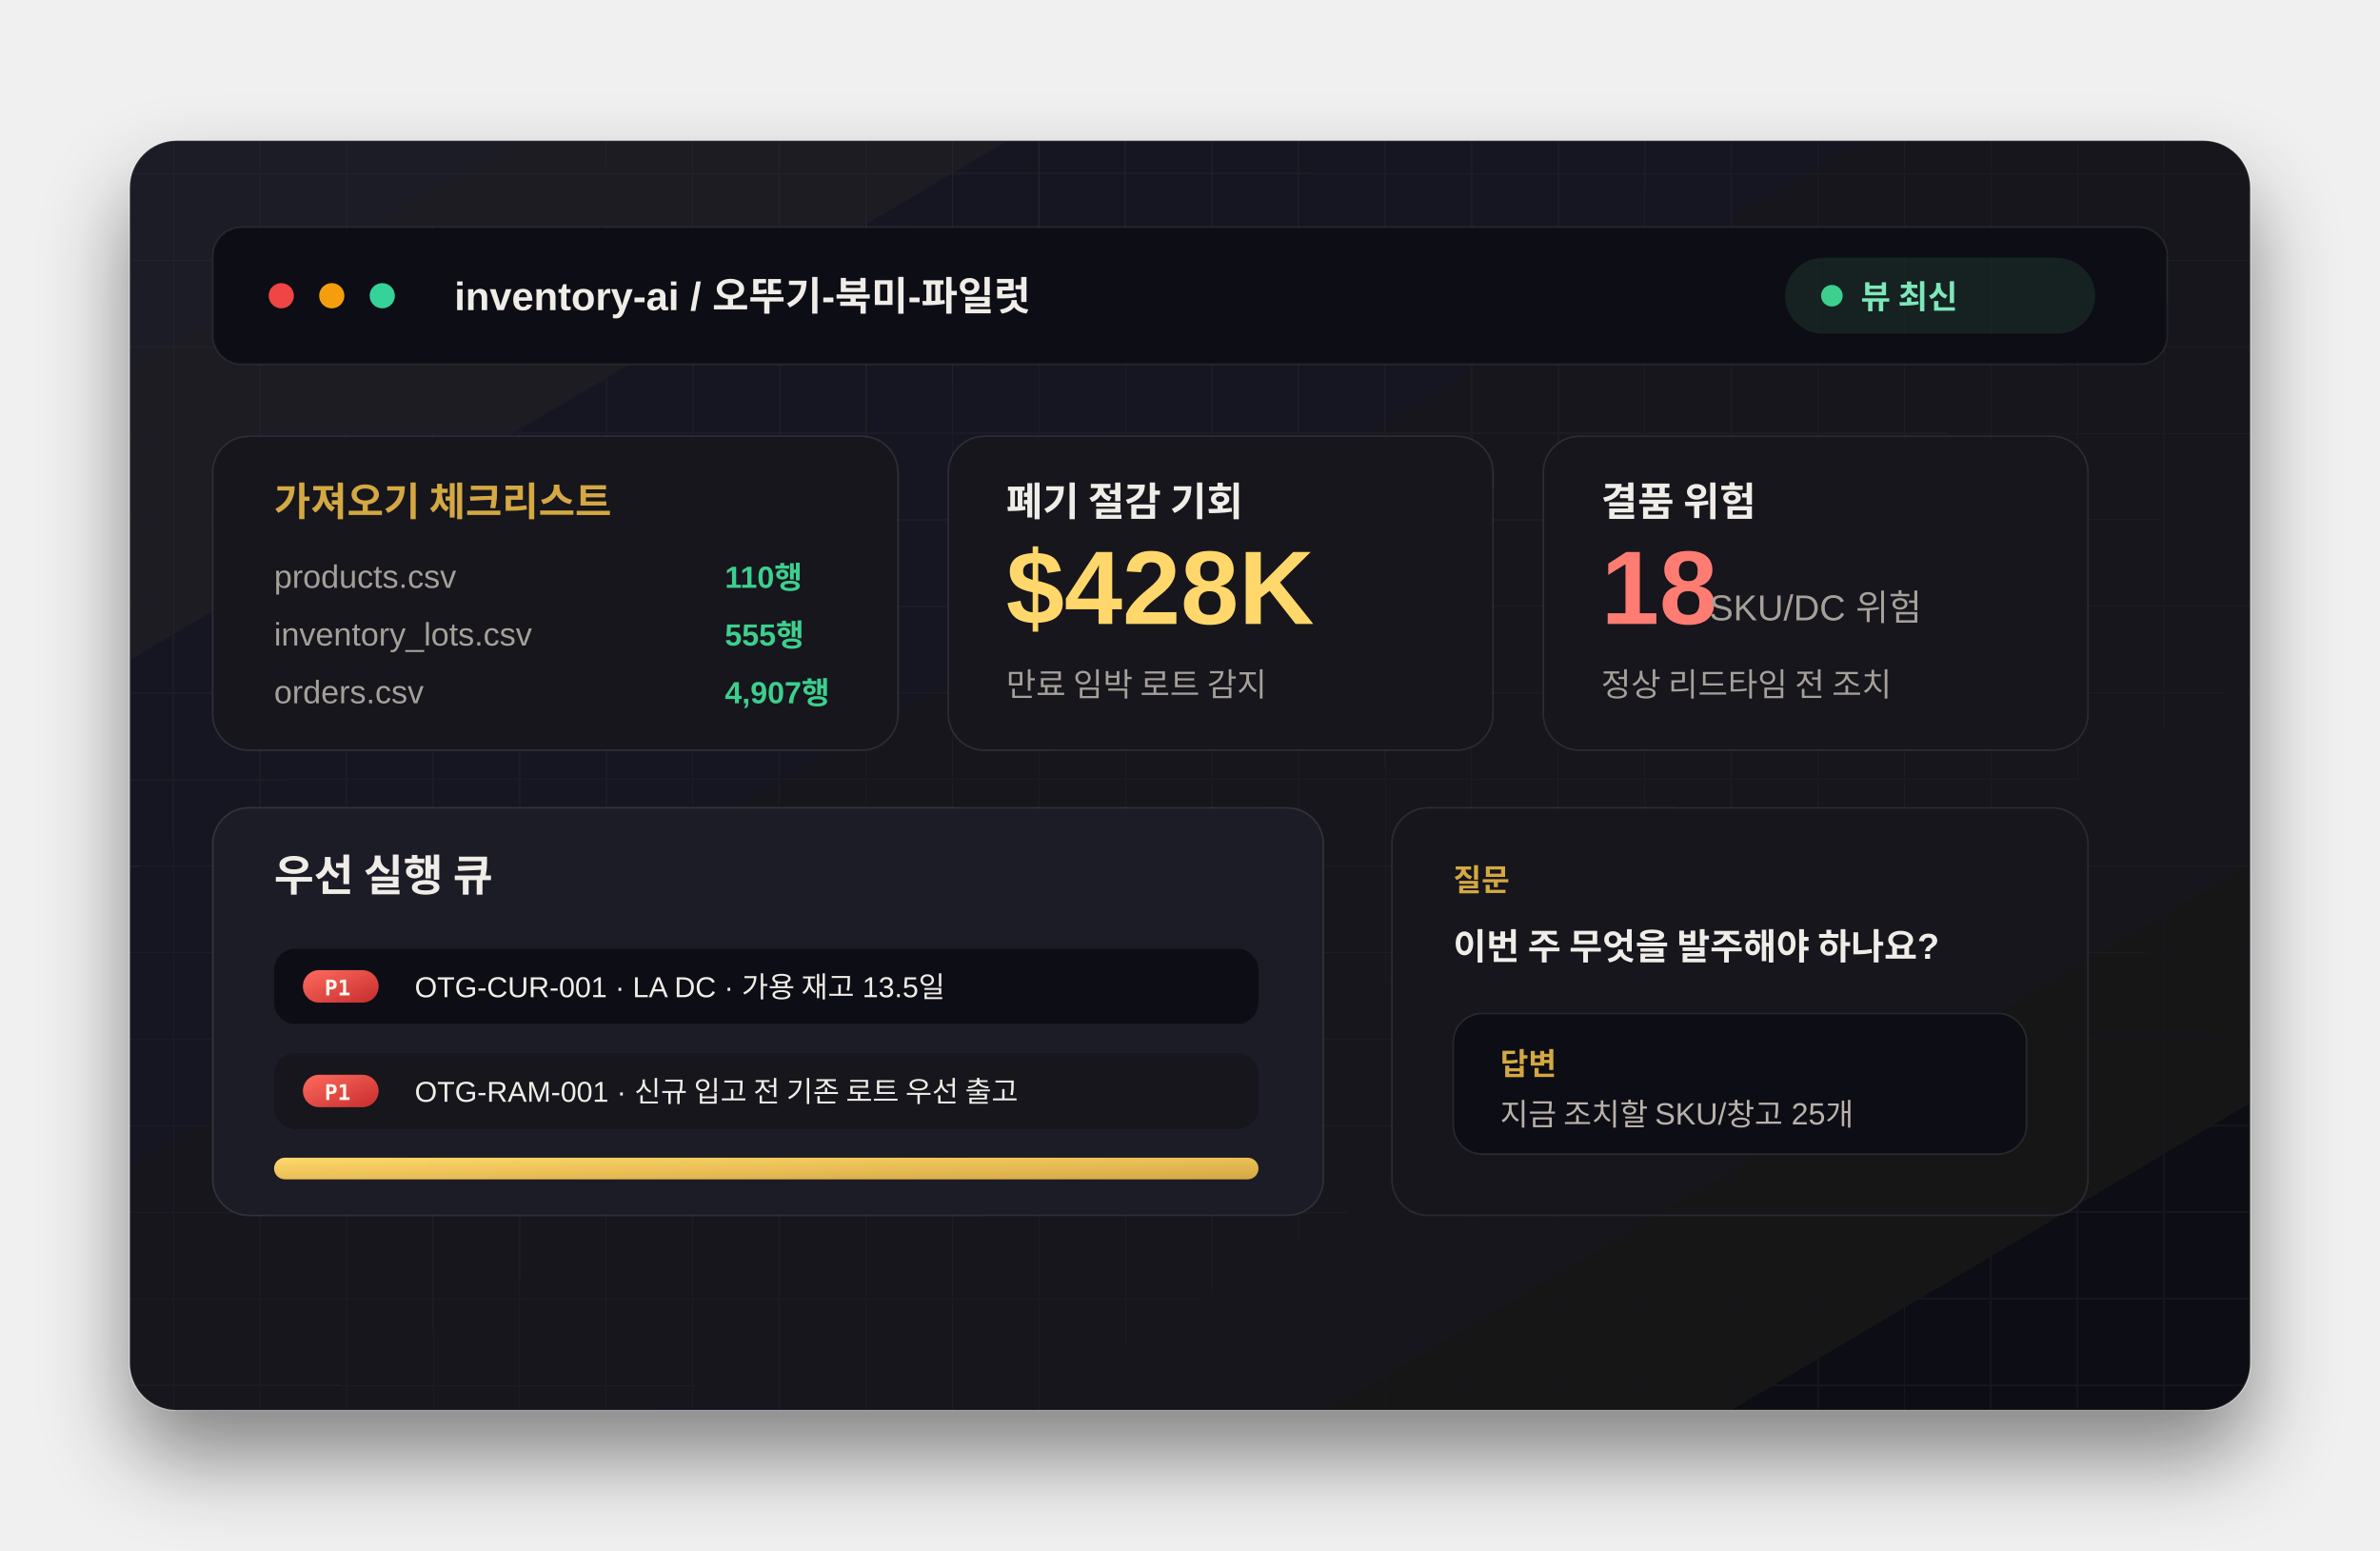
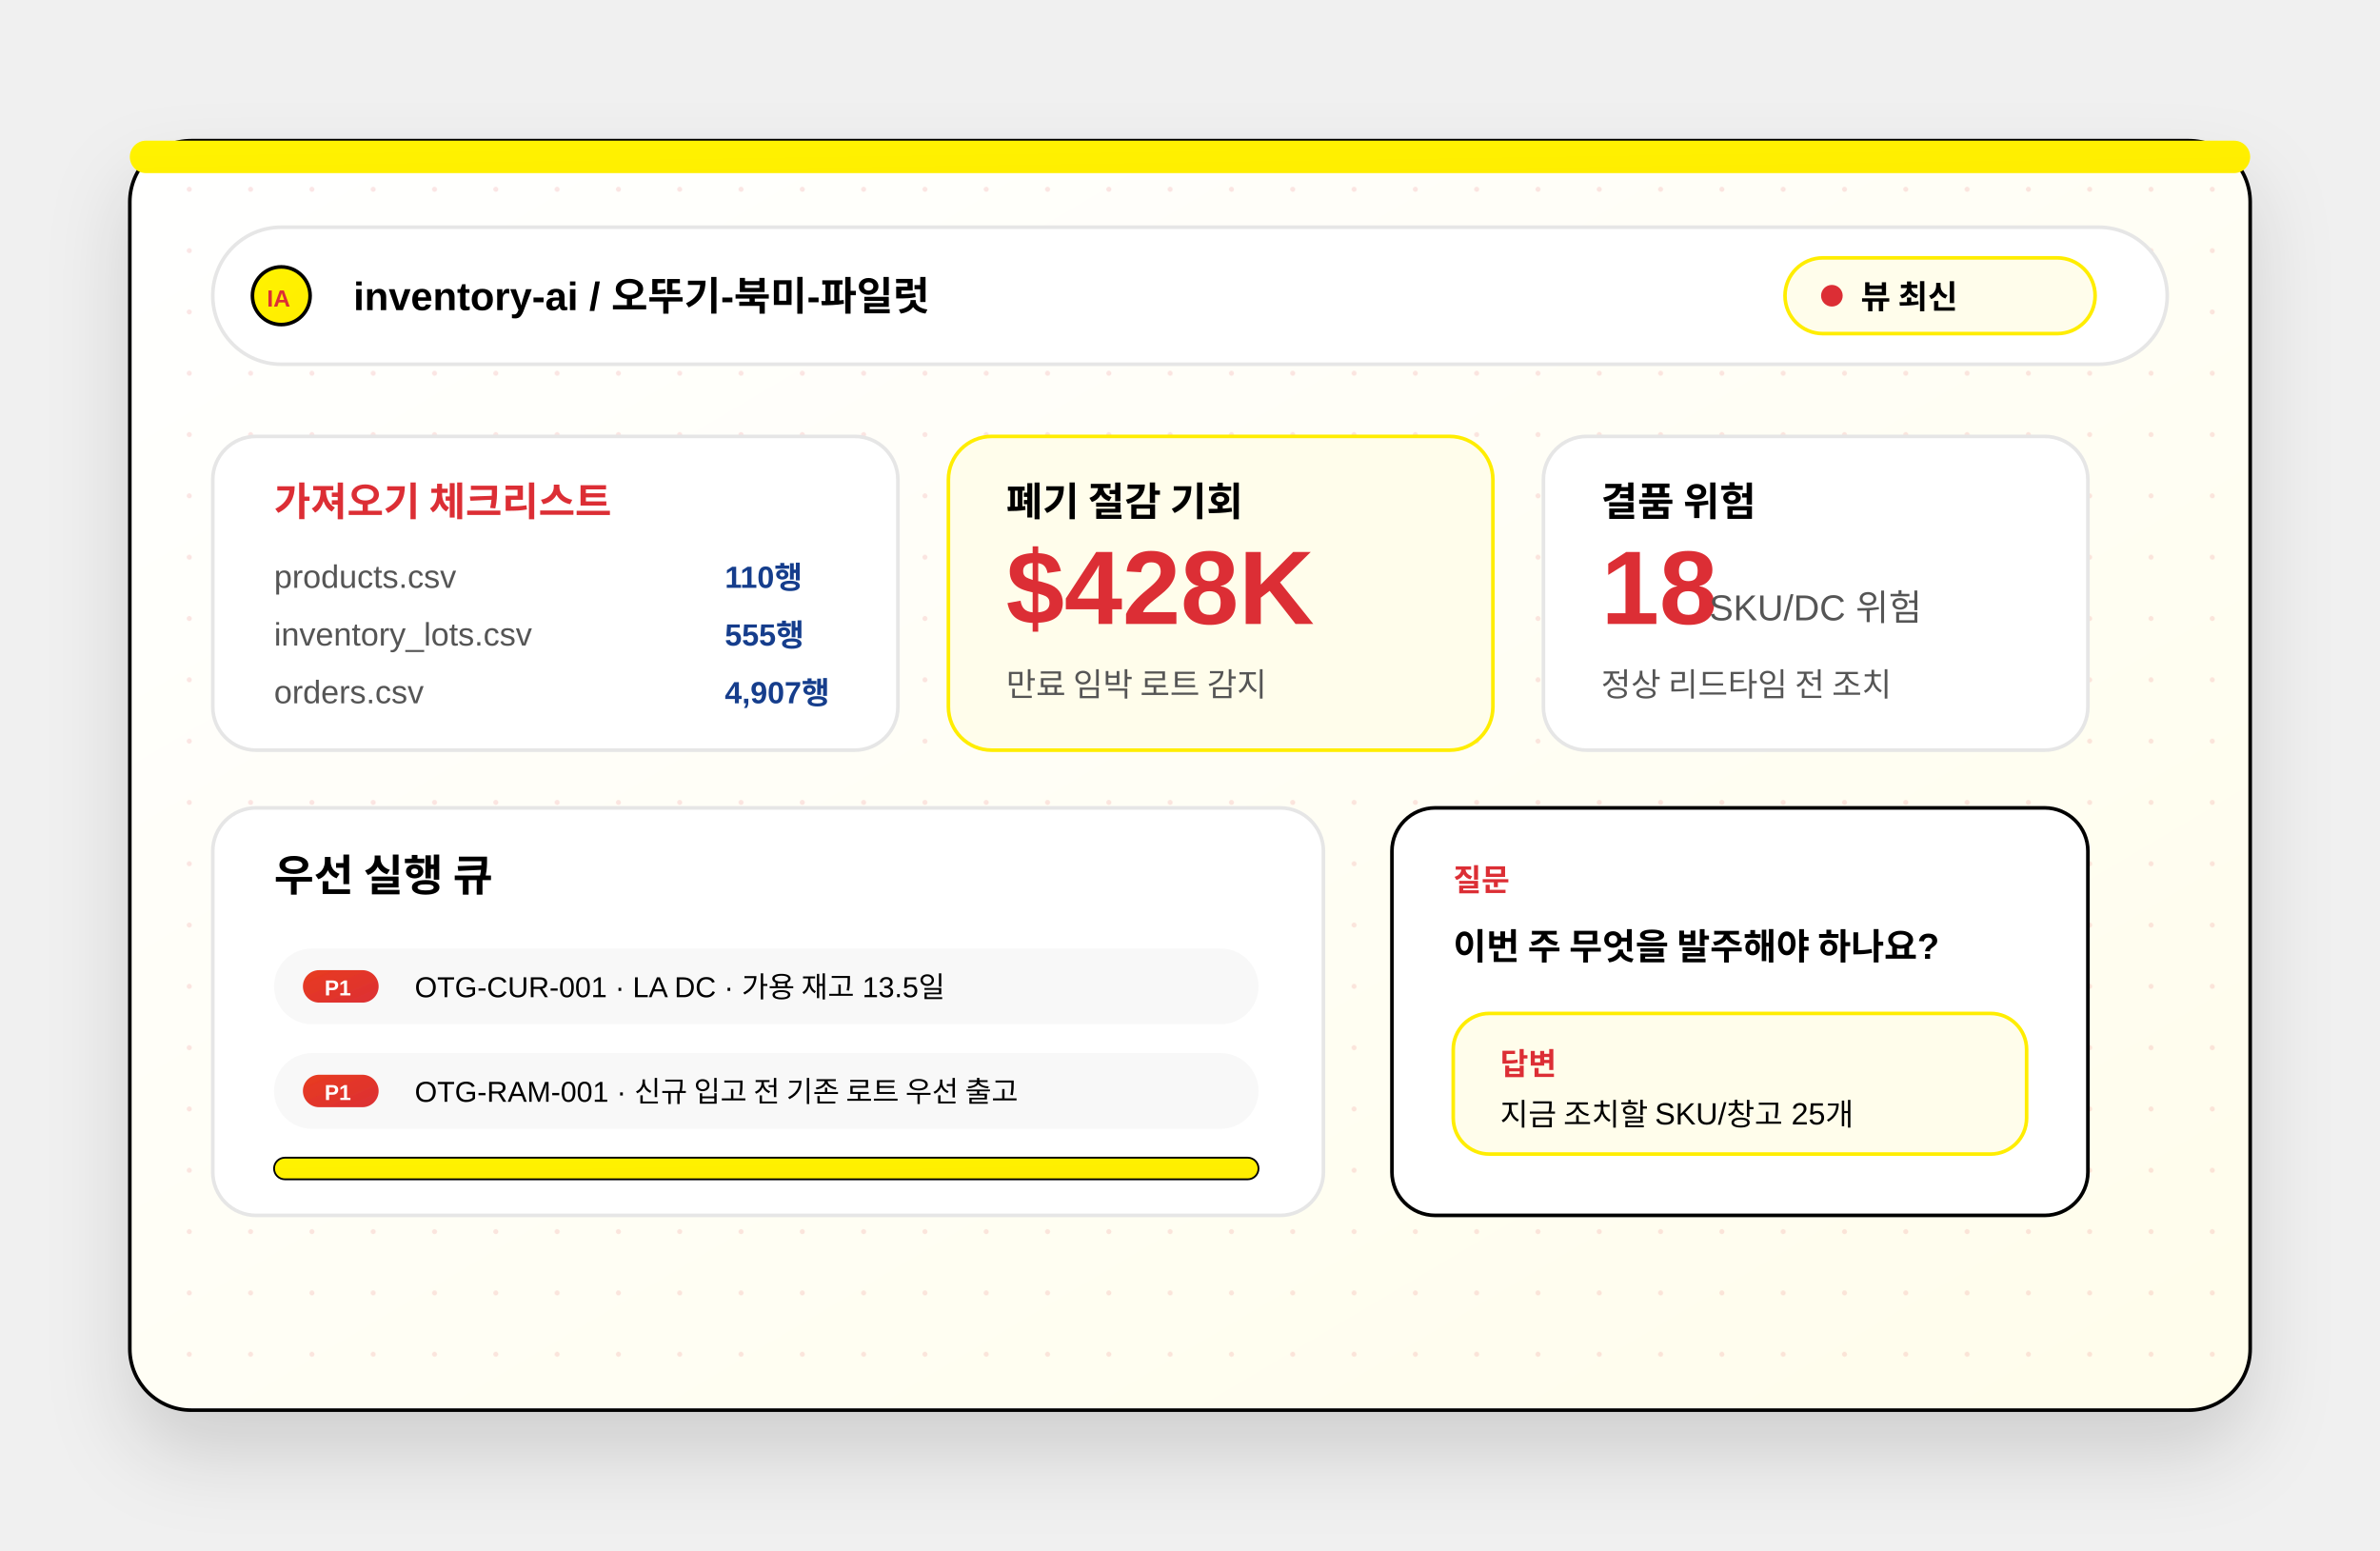
<svg xmlns="http://www.w3.org/2000/svg" width="1320" height="860" viewBox="0 0 1320 860" role="img" aria-labelledby="title desc">
  <defs>
-     <linearGradient id="panel" x1="0" y1="0" x2="1" y2="1">
-       <stop offset="0" stop-color="#1c1c26" />
-       <stop offset="1" stop-color="#101016" />
+     <linearGradient id="paper" x1="0" y1="0" x2="1" y2="1">
+       <stop offset="0" stop-color="#ffffff" />
+       <stop offset="1" stop-color="#fffdeb" />
    </linearGradient>
-     <linearGradient id="gold" x1="0" y1="0" x2="1" y2="1">
-       <stop offset="0" stop-color="#ffd76a" />
-       <stop offset="1" stop-color="#d4a843" />
+     <linearGradient id="yellow" x1="0" y1="0" x2="1" y2="1">
+       <stop offset="0" stop-color="#fff300" />
+       <stop offset="1" stop-color="#ffed00" />
    </linearGradient>
    <linearGradient id="red" x1="0" y1="0" x2="1" y2="1">
-       <stop offset="0" stop-color="#ff6b5f" />
-       <stop offset="1" stop-color="#c72c2c" />
+       <stop offset="0" stop-color="#e83c20" />
+       <stop offset="1" stop-color="#dc2f34" />
    </linearGradient>
    <filter id="shadow" x="-12%" y="-12%" width="124%" height="124%">
-       <feDropShadow dx="0" dy="26" stdDeviation="24" flood-color="#000000" flood-opacity="0.45" />
+       <feDropShadow dx="0" dy="24" stdDeviation="22" flood-color="#000000" flood-opacity="0.14" />
    </filter>
-     <pattern id="grid" width="48" height="48" patternUnits="userSpaceOnUse">
-       <path d="M48 0H0V48" fill="none" stroke="#ffffff" stroke-opacity="0.035" />
+     <pattern id="dots" width="34" height="34" patternUnits="userSpaceOnUse">
+       <circle cx="3" cy="3" r="1.4" fill="#dc2f34" fill-opacity="0.12" />
    </pattern>
  </defs>
  <rect width="1320" height="860" fill="transparent" />
  <g filter="url(#shadow)">
-     <rect x="72" y="78" width="1176" height="704" rx="26" fill="url(#panel)" stroke="#ffffff" stroke-opacity="0.10" />
-     <rect x="72" y="78" width="1176" height="704" rx="26" fill="url(#grid)" />
-     <rect x="118" y="126" width="1084" height="76" rx="16" fill="#0a0a0f" fill-opacity="0.74" stroke="#ffffff" stroke-opacity="0.08" />
-     <circle cx="156" cy="164" r="7" fill="#ef4444" />
-     <circle cx="184" cy="164" r="7" fill="#f59e0b" />
-     <circle cx="212" cy="164" r="7" fill="#34d399" />
-     <text x="252" y="172" fill="#f0ede8" font-family="Apple SD Gothic Neo, Noto Sans KR, Malgun Gothic, Arial, sans-serif" font-size="22" font-weight="700">inventory-ai / 오뚜기-북미-파일럿</text>
-     <rect x="990" y="143" width="172" height="42" rx="21" fill="#3ecf8e" fill-opacity="0.12" />
-     <circle cx="1016" cy="164" r="6" fill="#3ecf8e" />
-     <text x="1032" y="171" fill="#7ee7ba" font-family="Apple SD Gothic Neo, Noto Sans KR, Malgun Gothic, Arial, sans-serif" font-size="18" font-weight="700">뷰 최신</text>
-     <rect x="118" y="242" width="380" height="174" rx="20" fill="#13131a" fill-opacity="0.94" stroke="#ffffff" stroke-opacity="0.10" />
-     <text x="152" y="286" fill="#d4a843" font-family="Apple SD Gothic Neo, Noto Sans KR, Malgun Gothic, Arial, sans-serif" font-size="22" font-weight="800">가져오기 체크리스트</text>
-     <text x="152" y="326" fill="#a6a09a" font-family="Geist, Arial, sans-serif" font-size="18">products.csv</text>
-     <text x="402" y="326" fill="#3ecf8e" font-family="Apple SD Gothic Neo, Noto Sans KR, Malgun Gothic, Arial, sans-serif" font-size="17" font-weight="700">110행</text>
-     <text x="152" y="358" fill="#a6a09a" font-family="Geist, Arial, sans-serif" font-size="18">inventory_lots.csv</text>
-     <text x="402" y="358" fill="#3ecf8e" font-family="Apple SD Gothic Neo, Noto Sans KR, Malgun Gothic, Arial, sans-serif" font-size="17" font-weight="700">555행</text>
-     <text x="152" y="390" fill="#a6a09a" font-family="Geist, Arial, sans-serif" font-size="18">orders.csv</text>
-     <text x="402" y="390" fill="#3ecf8e" font-family="Apple SD Gothic Neo, Noto Sans KR, Malgun Gothic, Arial, sans-serif" font-size="17" font-weight="700">4,907행</text>
-     <rect x="526" y="242" width="302" height="174" rx="20" fill="#13131a" fill-opacity="0.94" stroke="#ffffff" stroke-opacity="0.10" />
-     <text x="558" y="286" fill="#f0ede8" font-family="Apple SD Gothic Neo, Noto Sans KR, Malgun Gothic, Arial, sans-serif" font-size="22" font-weight="800">폐기 절감 기회</text>
-     <text x="558" y="346" fill="#ffd76a" font-family="Geist, Arial, sans-serif" font-size="58" font-weight="800">$428K</text>
-     <text x="558" y="386" fill="#a6a09a" font-family="Apple SD Gothic Neo, Noto Sans KR, Malgun Gothic, Arial, sans-serif" font-size="18">만료 임박 로트 감지</text>
-     <rect x="856" y="242" width="302" height="174" rx="20" fill="#13131a" fill-opacity="0.94" stroke="#ffffff" stroke-opacity="0.10" />
-     <text x="888" y="286" fill="#f0ede8" font-family="Apple SD Gothic Neo, Noto Sans KR, Malgun Gothic, Arial, sans-serif" font-size="22" font-weight="800">결품 위험</text>
-     <text x="888" y="346" fill="#ff7b72" font-family="Geist, Arial, sans-serif" font-size="58" font-weight="800">18</text>
-     <text x="948" y="344" fill="#a6a09a" font-family="Apple SD Gothic Neo, Noto Sans KR, Malgun Gothic, Arial, sans-serif" font-size="20">SKU/DC 위험</text>
-     <text x="888" y="386" fill="#a6a09a" font-family="Apple SD Gothic Neo, Noto Sans KR, Malgun Gothic, Arial, sans-serif" font-size="18">정상 리드타임 전 조치</text>
-     <rect x="118" y="448" width="616" height="226" rx="20" fill="#1c1c26" fill-opacity="0.90" stroke="#ffffff" stroke-opacity="0.10" />
-     <text x="152" y="494" fill="#f0ede8" font-family="Apple SD Gothic Neo, Noto Sans KR, Malgun Gothic, Arial, sans-serif" font-size="24" font-weight="800">우선 실행 큐</text>
-     <rect x="152" y="526" width="546" height="42" rx="12" fill="#0a0a0f" fill-opacity="0.62" />
+     <rect x="72" y="78" width="1176" height="704" rx="34" fill="url(#paper)" stroke="#000000" stroke-width="2" />
+     <rect x="72" y="78" width="1176" height="704" rx="34" fill="url(#dots)" />
+     <rect x="72" y="78" width="1176" height="18" rx="9" fill="url(#yellow)" />
+     <rect x="118" y="126" width="1084" height="76" rx="38" fill="#ffffff" stroke="#e6e6e6" stroke-width="2" />
+     <circle cx="156" cy="164" r="16" fill="url(#yellow)" stroke="#000000" stroke-width="2" />
+     <text x="148" y="170" fill="#dc2f34" font-family="Apple SD Gothic Neo, Noto Sans KR, Malgun Gothic, Arial, sans-serif" font-size="13" font-weight="900">IA</text>
+     <text x="196" y="172" fill="#000000" font-family="Apple SD Gothic Neo, Noto Sans KR, Malgun Gothic, Arial, sans-serif" font-size="22" font-weight="800">inventory-ai / 오뚜기-북미-파일럿</text>
+     <rect x="990" y="143" width="172" height="42" rx="21" fill="#fffdeb" stroke="#ffed00" stroke-width="2" />
+     <circle cx="1016" cy="164" r="6" fill="#dc2f34" />
+     <text x="1032" y="171" fill="#000000" font-family="Apple SD Gothic Neo, Noto Sans KR, Malgun Gothic, Arial, sans-serif" font-size="18" font-weight="800">뷰 최신</text>
+     <rect x="118" y="242" width="380" height="174" rx="24" fill="#ffffff" stroke="#e6e6e6" stroke-width="2" />
+     <text x="152" y="286" fill="#dc2f34" font-family="Apple SD Gothic Neo, Noto Sans KR, Malgun Gothic, Arial, sans-serif" font-size="22" font-weight="900">가져오기 체크리스트</text>
+     <text x="152" y="326" fill="#555555" font-family="Apple SD Gothic Neo, Noto Sans KR, Malgun Gothic, Arial, sans-serif" font-size="18">products.csv</text>
+     <text x="402" y="326" fill="#123e8c" font-family="Apple SD Gothic Neo, Noto Sans KR, Malgun Gothic, Arial, sans-serif" font-size="17" font-weight="800">110행</text>
+     <text x="152" y="358" fill="#555555" font-family="Apple SD Gothic Neo, Noto Sans KR, Malgun Gothic, Arial, sans-serif" font-size="18">inventory_lots.csv</text>
+     <text x="402" y="358" fill="#123e8c" font-family="Apple SD Gothic Neo, Noto Sans KR, Malgun Gothic, Arial, sans-serif" font-size="17" font-weight="800">555행</text>
+     <text x="152" y="390" fill="#555555" font-family="Apple SD Gothic Neo, Noto Sans KR, Malgun Gothic, Arial, sans-serif" font-size="18">orders.csv</text>
+     <text x="402" y="390" fill="#123e8c" font-family="Apple SD Gothic Neo, Noto Sans KR, Malgun Gothic, Arial, sans-serif" font-size="17" font-weight="800">4,907행</text>
+     <rect x="526" y="242" width="302" height="174" rx="24" fill="#fffdeb" stroke="#ffed00" stroke-width="2" />
+     <text x="558" y="286" fill="#000000" font-family="Apple SD Gothic Neo, Noto Sans KR, Malgun Gothic, Arial, sans-serif" font-size="22" font-weight="900">폐기 절감 기회</text>
+     <text x="558" y="346" fill="#dc2f34" font-family="Apple SD Gothic Neo, Noto Sans KR, Malgun Gothic, Arial, sans-serif" font-size="58" font-weight="900">$428K</text>
+     <text x="558" y="386" fill="#555555" font-family="Apple SD Gothic Neo, Noto Sans KR, Malgun Gothic, Arial, sans-serif" font-size="18">만료 임박 로트 감지</text>
+     <rect x="856" y="242" width="302" height="174" rx="24" fill="#ffffff" stroke="#e6e6e6" stroke-width="2" />
+     <text x="888" y="286" fill="#000000" font-family="Apple SD Gothic Neo, Noto Sans KR, Malgun Gothic, Arial, sans-serif" font-size="22" font-weight="900">결품 위험</text>
+     <text x="888" y="346" fill="#dc2f34" font-family="Apple SD Gothic Neo, Noto Sans KR, Malgun Gothic, Arial, sans-serif" font-size="58" font-weight="900">18</text>
+     <text x="948" y="344" fill="#555555" font-family="Apple SD Gothic Neo, Noto Sans KR, Malgun Gothic, Arial, sans-serif" font-size="20">SKU/DC 위험</text>
+     <text x="888" y="386" fill="#555555" font-family="Apple SD Gothic Neo, Noto Sans KR, Malgun Gothic, Arial, sans-serif" font-size="18">정상 리드타임 전 조치</text>
+     <rect x="118" y="448" width="616" height="226" rx="24" fill="#ffffff" stroke="#e6e6e6" stroke-width="2" />
+     <text x="152" y="494" fill="#000000" font-family="Apple SD Gothic Neo, Noto Sans KR, Malgun Gothic, Arial, sans-serif" font-size="24" font-weight="900">우선 실행 큐</text>
+     <rect x="152" y="526" width="546" height="42" rx="21" fill="#f8f8f8" />
    <rect x="168" y="538" width="42" height="18" rx="9" fill="url(#red)" />
-     <text x="180" y="552" fill="#fff7ed" font-family="Geist Mono, Consolas, monospace" font-size="12" font-weight="700">P1</text>
-     <text x="230" y="553" fill="#f0ede8" font-family="Apple SD Gothic Neo, Noto Sans KR, Malgun Gothic, Arial, sans-serif" font-size="16">OTG-CUR-001 · LA DC · 가용 재고 13.5일</text>
-     <rect x="152" y="584" width="546" height="42" rx="12" fill="#0a0a0f" fill-opacity="0.46" />
+     <text x="180" y="552" fill="#ffffff" font-family="Arial, sans-serif" font-size="12" font-weight="900">P1</text>
+     <text x="230" y="553" fill="#000000" font-family="Apple SD Gothic Neo, Noto Sans KR, Malgun Gothic, Arial, sans-serif" font-size="16">OTG-CUR-001 · LA DC · 가용 재고 13.5일</text>
+     <rect x="152" y="584" width="546" height="42" rx="21" fill="#f8f8f8" />
    <rect x="168" y="596" width="42" height="18" rx="9" fill="url(#red)" />
-     <text x="180" y="610" fill="#fff7ed" font-family="Geist Mono, Consolas, monospace" font-size="12" font-weight="700">P1</text>
-     <text x="230" y="611" fill="#f0ede8" font-family="Apple SD Gothic Neo, Noto Sans KR, Malgun Gothic, Arial, sans-serif" font-size="16">OTG-RAM-001 · 신규 입고 전 기존 로트 우선 출고</text>
-     <rect x="152" y="642" width="546" height="12" rx="6" fill="url(#gold)" />
-     <rect x="772" y="448" width="386" height="226" rx="20" fill="#13131a" fill-opacity="0.94" stroke="#ffffff" stroke-opacity="0.10" />
-     <text x="806" y="494" fill="#d4a843" font-family="Apple SD Gothic Neo, Noto Sans KR, Malgun Gothic, Arial, sans-serif" font-size="17" font-weight="800">질문</text>
-     <text x="806" y="532" fill="#f0ede8" font-family="Apple SD Gothic Neo, Noto Sans KR, Malgun Gothic, Arial, sans-serif" font-size="20" font-weight="700">이번 주 무엇을 발주해야 하나요?</text>
-     <rect x="806" y="562" width="318" height="78" rx="16" fill="#0a0a0f" fill-opacity="0.42" stroke="#ffffff" stroke-opacity="0.10" />
-     <text x="832" y="596" fill="#d4a843" font-family="Apple SD Gothic Neo, Noto Sans KR, Malgun Gothic, Arial, sans-serif" font-size="17" font-weight="800">답변</text>
-     <text x="832" y="624" fill="#b9b2aa" font-family="Apple SD Gothic Neo, Noto Sans KR, Malgun Gothic, Arial, sans-serif" font-size="17">지금 조치할 SKU/창고 25개</text>
+     <text x="180" y="610" fill="#ffffff" font-family="Arial, sans-serif" font-size="12" font-weight="900">P1</text>
+     <text x="230" y="611" fill="#000000" font-family="Apple SD Gothic Neo, Noto Sans KR, Malgun Gothic, Arial, sans-serif" font-size="16">OTG-RAM-001 · 신규 입고 전 기존 로트 우선 출고</text>
+     <rect x="152" y="642" width="546" height="12" rx="6" fill="url(#yellow)" stroke="#000000" stroke-width="1" />
+     <rect x="772" y="448" width="386" height="226" rx="24" fill="#ffffff" stroke="#000000" stroke-width="2" />
+     <text x="806" y="494" fill="#dc2f34" font-family="Apple SD Gothic Neo, Noto Sans KR, Malgun Gothic, Arial, sans-serif" font-size="17" font-weight="900">질문</text>
+     <text x="806" y="532" fill="#000000" font-family="Apple SD Gothic Neo, Noto Sans KR, Malgun Gothic, Arial, sans-serif" font-size="20" font-weight="800">이번 주 무엇을 발주해야 하나요?</text>
+     <rect x="806" y="562" width="318" height="78" rx="20" fill="#fffdeb" stroke="#ffed00" stroke-width="2" />
+     <text x="832" y="596" fill="#dc2f34" font-family="Apple SD Gothic Neo, Noto Sans KR, Malgun Gothic, Arial, sans-serif" font-size="17" font-weight="900">답변</text>
+     <text x="832" y="624" fill="#000000" font-family="Apple SD Gothic Neo, Noto Sans KR, Malgun Gothic, Arial, sans-serif" font-size="17">지금 조치할 SKU/창고 25개</text>
  </g>
</svg>
